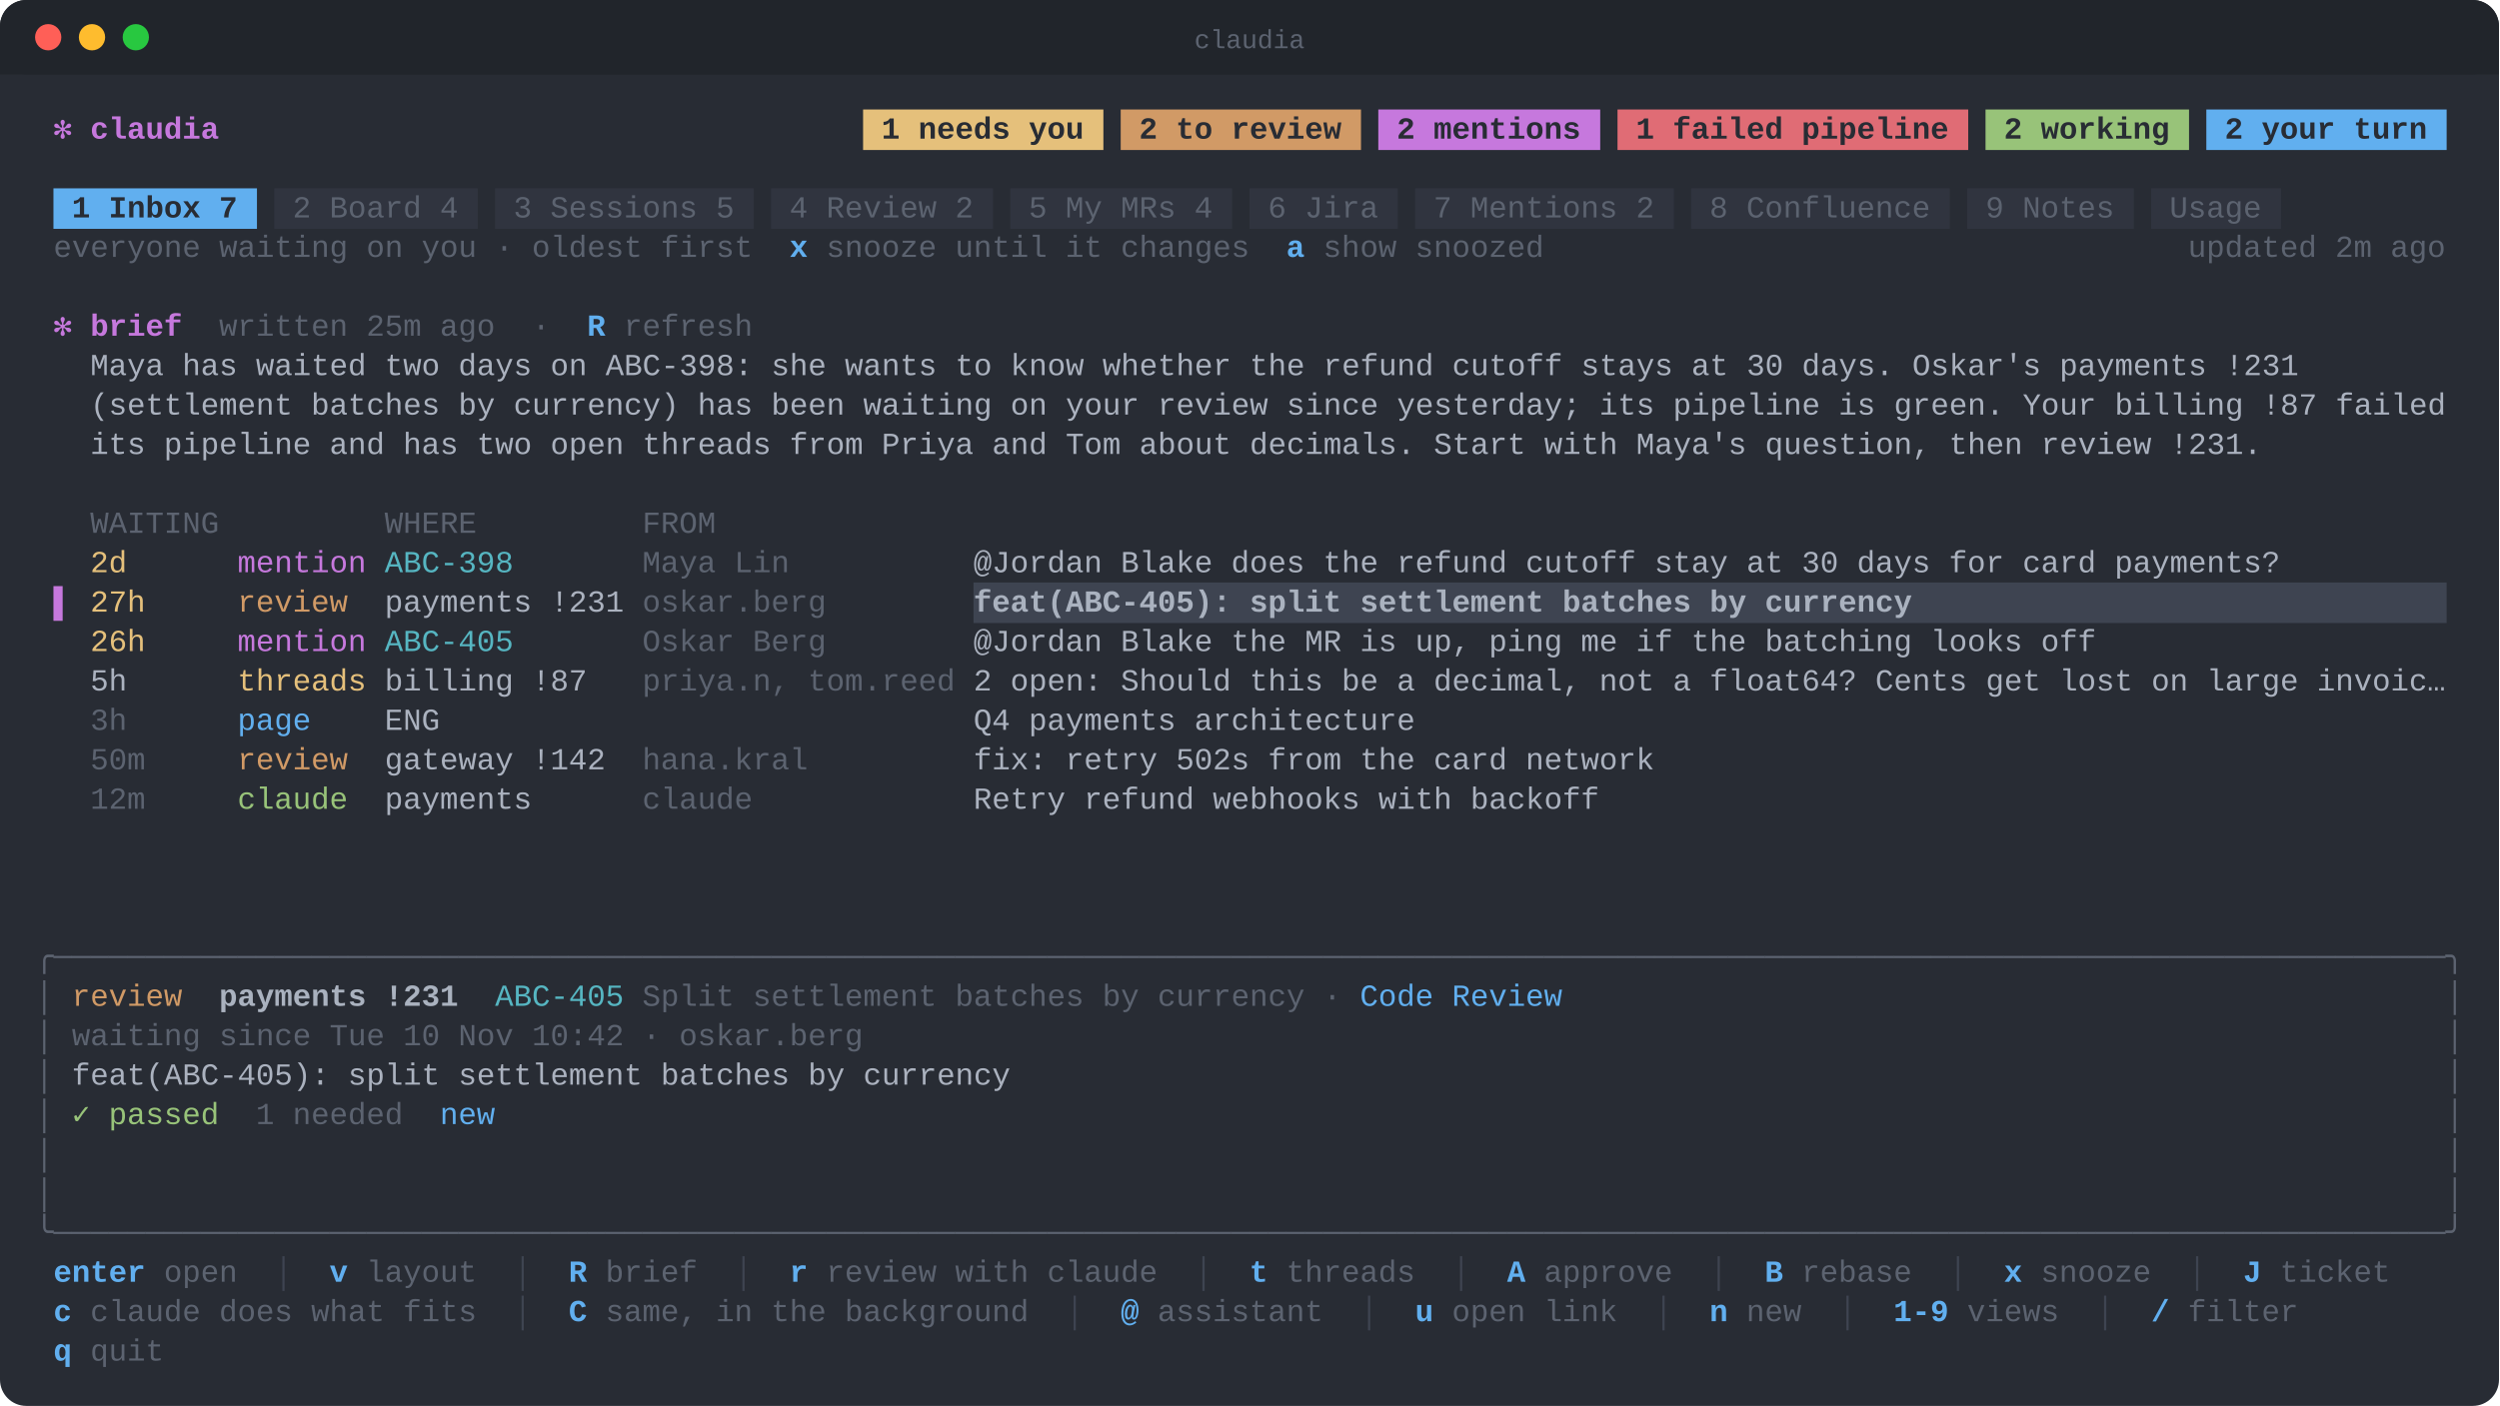
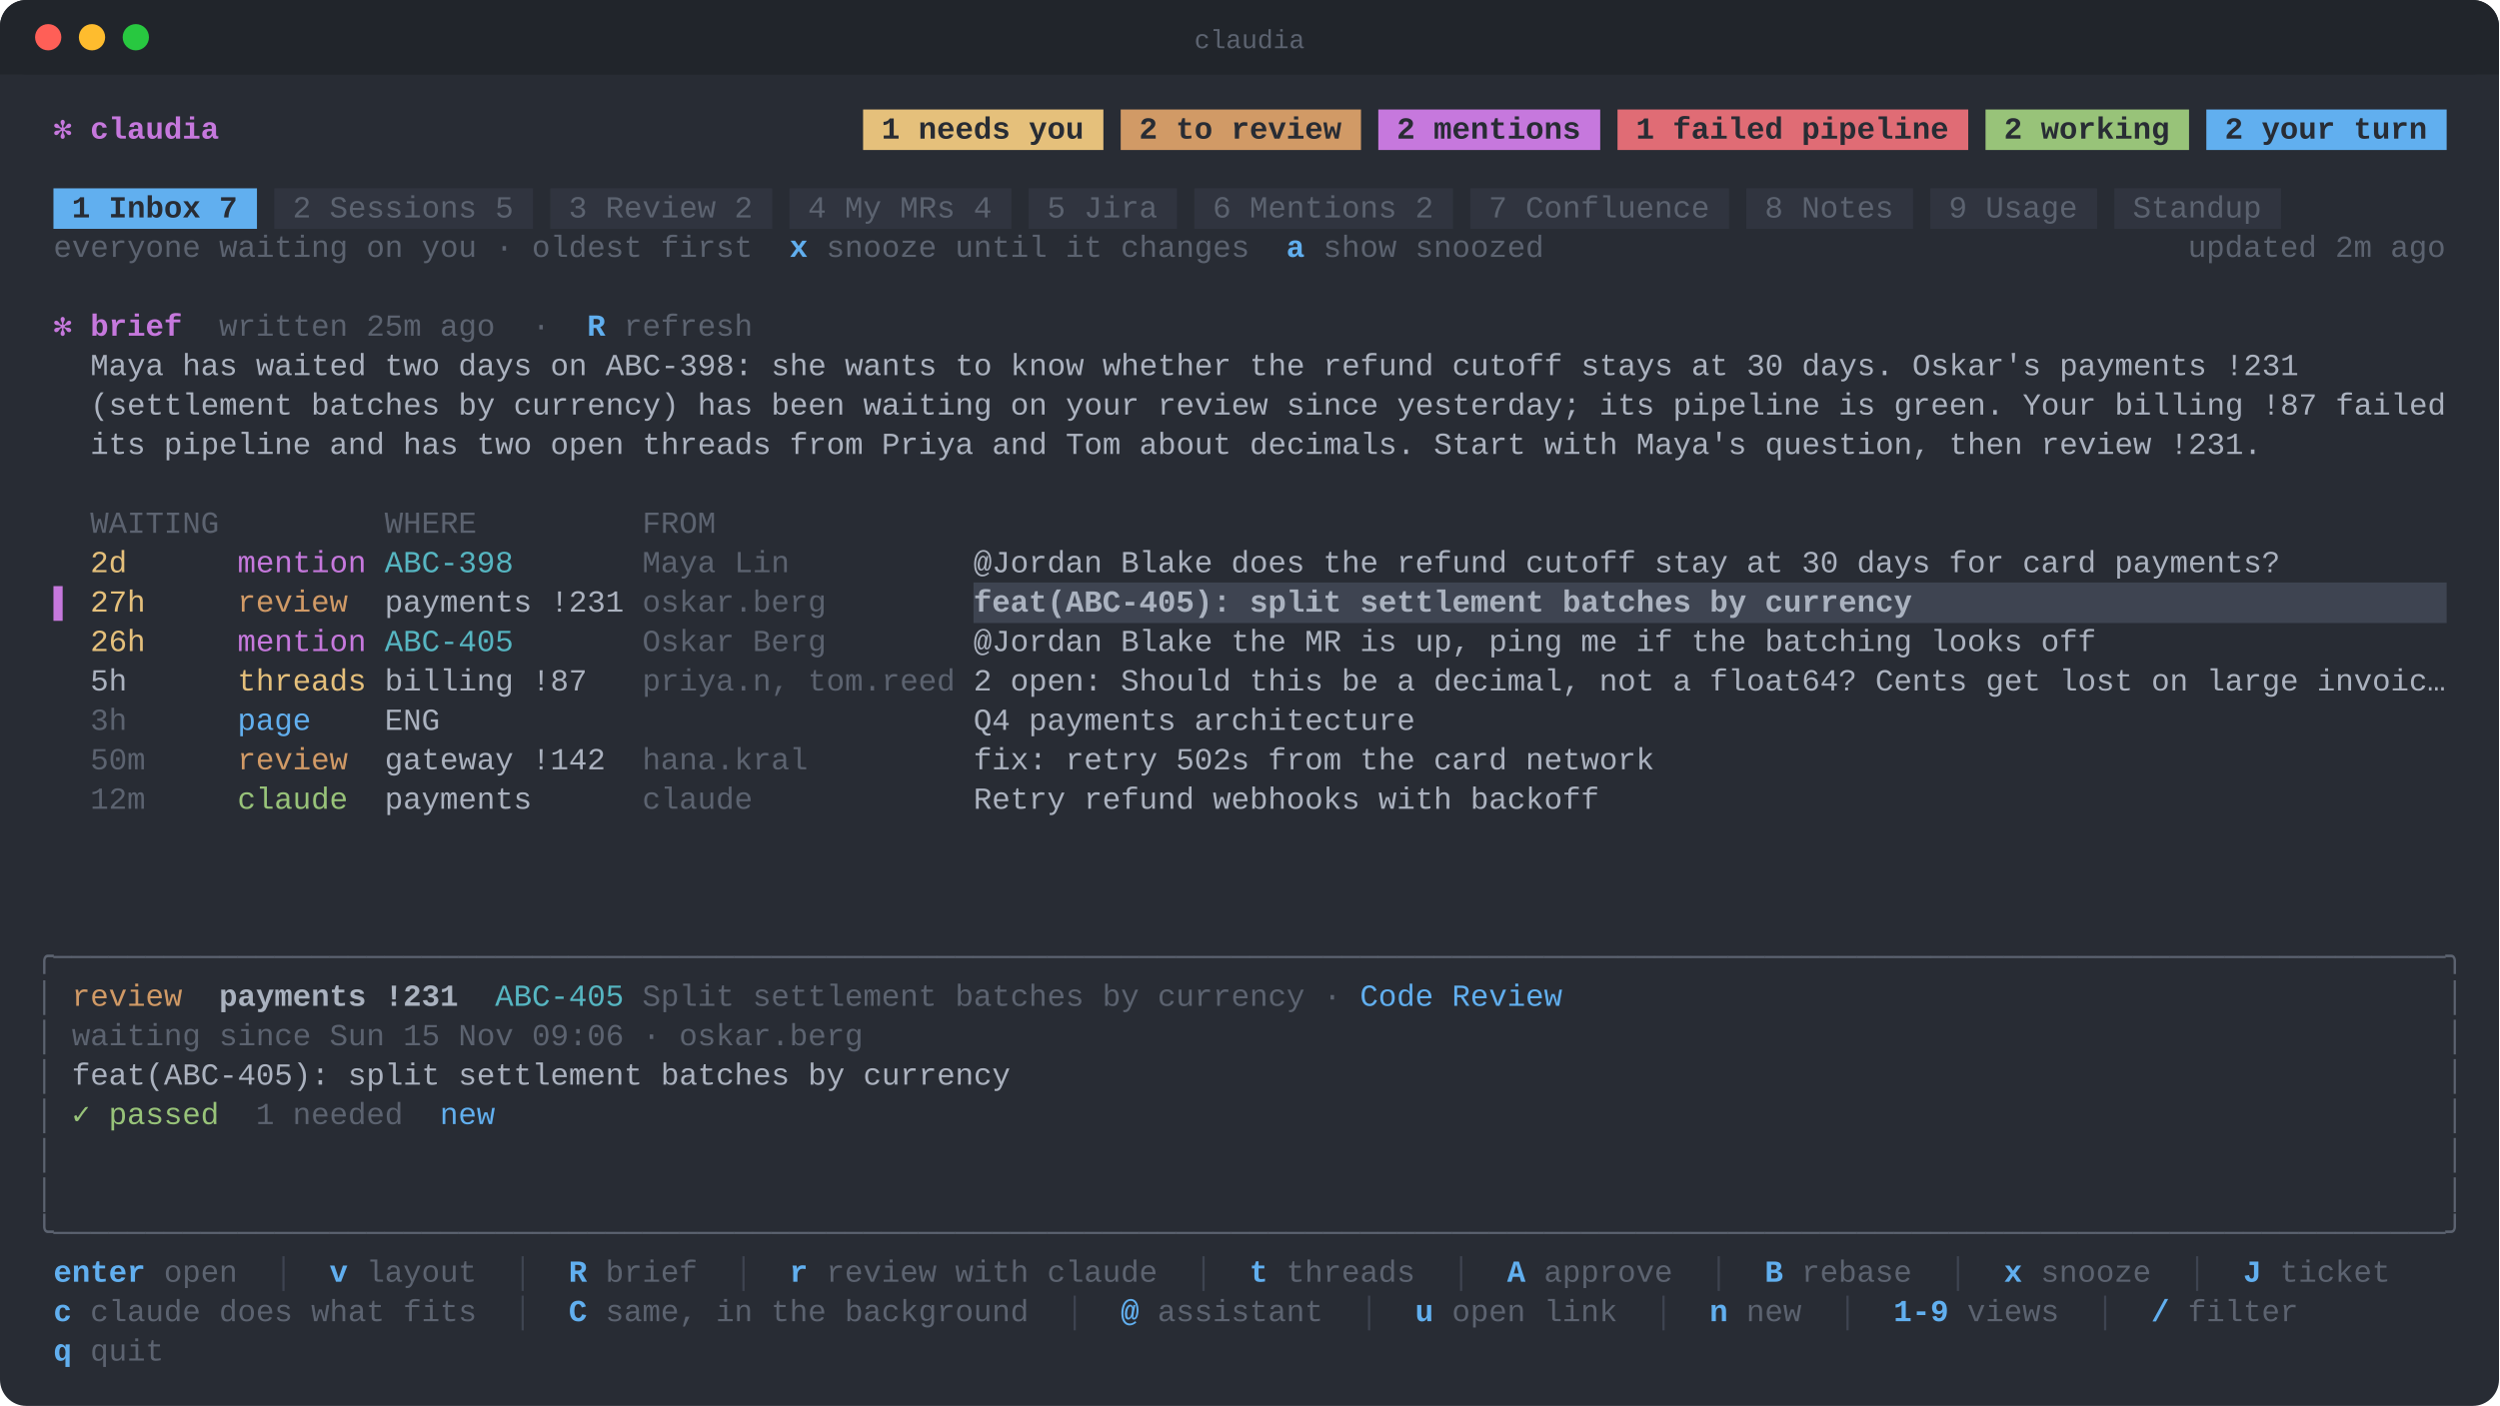
<svg xmlns="http://www.w3.org/2000/svg" width="1140.8" height="642" viewBox="0 0 1140.8 642" font-family="SFMono-Regular, Menlo, Consolas, 'Liberation Mono', monospace" font-size="14" xml:space="preserve">
  <rect width="1140.8" height="642" rx="12" fill="#282c34" />
  <rect width="1140.8" height="34" rx="12" fill="#21252b" />
  <rect y="22" width="1140.8" height="12" fill="#21252b" />
  <circle cx="22" cy="17" r="6" fill="#ff5f57" />
  <circle cx="42" cy="17" r="6" fill="#febc2e" />
  <circle cx="62" cy="17" r="6" fill="#28c840" />
  <text x="570.4" y="22" fill="#5c6370" font-size="12" text-anchor="middle">claudia</text>
  <rect x="394.0" y="50.0" width="109.7" height="18.5" fill="#e5c07b" />
  <rect x="511.6" y="50.0" width="109.7" height="18.5" fill="#d19a66" />
  <rect x="629.2" y="50.0" width="101.3" height="18.5" fill="#c678dd" />
  <rect x="738.4" y="50.0" width="160.1" height="18.5" fill="#e06c75" />
  <rect x="906.4" y="50.0" width="92.9" height="18.5" fill="#98c379" />
  <rect x="1007.2" y="50.0" width="109.7" height="18.5" fill="#61afef" />
  <text x="24.4" y="63.3" fill="#c678dd" font-weight="bold">✻</text>
  <text x="41.2" y="63.3" fill="#c678dd" textLength="58.8" lengthAdjust="spacing" font-weight="bold">claudia</text>
  <text x="402.4" y="63.3" fill="#282c34" textLength="92.4" lengthAdjust="spacing" font-weight="bold">1 needs you</text>
  <text x="520.0" y="63.3" fill="#282c34" textLength="92.4" lengthAdjust="spacing" font-weight="bold">2 to review</text>
  <text x="637.6" y="63.3" fill="#282c34" textLength="84.0" lengthAdjust="spacing" font-weight="bold">2 mentions</text>
  <text x="746.8" y="63.3" fill="#282c34" textLength="142.8" lengthAdjust="spacing" font-weight="bold">1 failed pipeline</text>
  <text x="914.8" y="63.3" fill="#282c34" textLength="75.6" lengthAdjust="spacing" font-weight="bold">2 working</text>
  <text x="1015.6" y="63.3" fill="#282c34" textLength="92.4" lengthAdjust="spacing" font-weight="bold">2 your turn</text>
  <rect x="24.4" y="86.0" width="92.9" height="18.5" fill="#61afef" />
-   <rect x="125.2" y="86.0" width="92.9" height="18.5" fill="#30343f" />
-   <rect x="226.0" y="86.0" width="118.1" height="18.5" fill="#30343f" />
-   <rect x="352.0" y="86.0" width="101.3" height="18.5" fill="#30343f" />
-   <rect x="461.2" y="86.0" width="101.3" height="18.5" fill="#30343f" />
-   <rect x="570.4" y="86.0" width="67.7" height="18.5" fill="#30343f" />
-   <rect x="646.0" y="86.0" width="118.1" height="18.5" fill="#30343f" />
-   <rect x="772.0" y="86.0" width="118.1" height="18.5" fill="#30343f" />
-   <rect x="898.0" y="86.0" width="76.1" height="18.5" fill="#30343f" />
-   <rect x="982.0" y="86.0" width="59.3" height="18.5" fill="#30343f" />
+   <rect x="125.2" y="86.0" width="118.1" height="18.5" fill="#30343f" />
+   <rect x="251.2" y="86.0" width="101.3" height="18.5" fill="#30343f" />
+   <rect x="360.4" y="86.0" width="101.3" height="18.5" fill="#30343f" />
+   <rect x="469.6" y="86.0" width="67.7" height="18.5" fill="#30343f" />
+   <rect x="545.2" y="86.0" width="118.1" height="18.5" fill="#30343f" />
+   <rect x="671.2" y="86.0" width="118.1" height="18.5" fill="#30343f" />
+   <rect x="797.2" y="86.0" width="76.1" height="18.5" fill="#30343f" />
+   <rect x="881.2" y="86.0" width="76.1" height="18.5" fill="#30343f" />
+   <rect x="965.2" y="86.0" width="76.1" height="18.5" fill="#30343f" />
  <text x="32.8" y="99.3" fill="#282c34" textLength="75.6" lengthAdjust="spacing" font-weight="bold">1 Inbox 7</text>
-   <text x="133.6" y="99.3" fill="#5c6370" textLength="75.6" lengthAdjust="spacing">2 Board 4</text>
-   <text x="234.4" y="99.3" fill="#5c6370" textLength="100.8" lengthAdjust="spacing">3 Sessions 5</text>
-   <text x="360.4" y="99.3" fill="#5c6370" textLength="84.0" lengthAdjust="spacing">4 Review 2</text>
-   <text x="469.6" y="99.3" fill="#5c6370" textLength="84.0" lengthAdjust="spacing">5 My MRs 4</text>
-   <text x="578.8" y="99.3" fill="#5c6370" textLength="50.4" lengthAdjust="spacing">6 Jira</text>
-   <text x="654.4" y="99.3" fill="#5c6370" textLength="100.8" lengthAdjust="spacing">7 Mentions 2</text>
-   <text x="780.4" y="99.3" fill="#5c6370" textLength="100.8" lengthAdjust="spacing">8 Confluence</text>
-   <text x="906.4" y="99.3" fill="#5c6370" textLength="58.8" lengthAdjust="spacing">9 Notes</text>
-   <text x="990.4" y="99.3" fill="#5c6370" textLength="42.0" lengthAdjust="spacing">Usage</text>
+   <text x="133.6" y="99.3" fill="#5c6370" textLength="100.8" lengthAdjust="spacing">2 Sessions 5</text>
+   <text x="259.6" y="99.3" fill="#5c6370" textLength="84.0" lengthAdjust="spacing">3 Review 2</text>
+   <text x="368.8" y="99.3" fill="#5c6370" textLength="84.0" lengthAdjust="spacing">4 My MRs 4</text>
+   <text x="478.0" y="99.3" fill="#5c6370" textLength="50.4" lengthAdjust="spacing">5 Jira</text>
+   <text x="553.6" y="99.3" fill="#5c6370" textLength="100.8" lengthAdjust="spacing">6 Mentions 2</text>
+   <text x="679.6" y="99.3" fill="#5c6370" textLength="100.8" lengthAdjust="spacing">7 Confluence</text>
+   <text x="805.6" y="99.3" fill="#5c6370" textLength="58.8" lengthAdjust="spacing">8 Notes</text>
+   <text x="889.6" y="99.3" fill="#5c6370" textLength="58.8" lengthAdjust="spacing">9 Usage</text>
+   <text x="973.6" y="99.3" fill="#5c6370" textLength="58.8" lengthAdjust="spacing">Standup</text>
  <text x="24.4" y="117.3" fill="#5c6370" textLength="193.2" lengthAdjust="spacing">everyone waiting on you</text>
  <text x="226.0" y="117.3" fill="#5c6370">·</text>
  <text x="242.8" y="117.3" fill="#5c6370" textLength="100.8" lengthAdjust="spacing">oldest first</text>
  <text x="360.4" y="117.3" fill="#61afef" font-weight="bold">x</text>
  <text x="377.2" y="117.3" fill="#5c6370" textLength="193.2" lengthAdjust="spacing">snooze until it changes</text>
  <text x="587.2" y="117.3" fill="#61afef" font-weight="bold">a</text>
  <text x="604.0" y="117.3" fill="#5c6370" textLength="100.8" lengthAdjust="spacing">show snoozed</text>
  <text x="998.8" y="117.3" fill="#5c6370" textLength="117.6" lengthAdjust="spacing">updated 2m ago</text>
  <text x="24.4" y="153.3" fill="#c678dd" font-weight="bold">✻</text>
  <text x="41.2" y="153.3" fill="#c678dd" textLength="42.0" lengthAdjust="spacing" font-weight="bold">brief</text>
  <text x="100.0" y="153.3" fill="#5c6370" textLength="126.0" lengthAdjust="spacing">written 25m ago</text>
  <text x="242.8" y="153.3" fill="#5c6370">·</text>
  <text x="268.0" y="153.3" fill="#61afef" font-weight="bold">R</text>
  <text x="284.8" y="153.3" fill="#5c6370" textLength="58.8" lengthAdjust="spacing">refresh</text>
  <text x="41.2" y="171.3" fill="#abb2bf" textLength="1008.0" lengthAdjust="spacing">Maya has waited two days on ABC-398: she wants to know whether the refund cutoff stays at 30 days. Oskar's payments !231</text>
  <text x="41.2" y="189.3" fill="#abb2bf" textLength="1075.2" lengthAdjust="spacing">(settlement batches by currency) has been waiting on your review since yesterday; its pipeline is green. Your billing !87 failed</text>
  <text x="41.2" y="207.3" fill="#abb2bf" textLength="991.2" lengthAdjust="spacing">its pipeline and has two open threads from Priya and Tom about decimals. Start with Maya's question, then review !231.</text>
  <text x="41.2" y="243.3" fill="#5c6370" textLength="58.8" lengthAdjust="spacing">WAITING</text>
  <text x="175.6" y="243.3" fill="#5c6370" textLength="42.0" lengthAdjust="spacing">WHERE</text>
  <text x="293.2" y="243.3" fill="#5c6370" textLength="33.6" lengthAdjust="spacing">FROM</text>
  <text x="41.2" y="261.3" fill="#e5c07b" textLength="16.8" lengthAdjust="spacing">2d</text>
  <text x="108.4" y="261.3" fill="#c678dd" textLength="58.8" lengthAdjust="spacing">mention</text>
  <text x="175.6" y="261.3" fill="#56b6c2" textLength="58.8" lengthAdjust="spacing">ABC-398</text>
  <text x="293.2" y="261.3" fill="#5c6370" textLength="67.2" lengthAdjust="spacing">Maya Lin</text>
  <text x="444.4" y="261.3" fill="#abb2bf" textLength="596.4" lengthAdjust="spacing">@Jordan Blake does the refund cutoff stay at 30 days for card payments?</text>
  <rect x="444.4" y="266.0" width="672.5" height="18.5" fill="#3e4451" />
  <text x="24.4" y="279.3" fill="#c678dd">▌</text>
  <text x="41.2" y="279.3" fill="#e5c07b" textLength="25.2" lengthAdjust="spacing">27h</text>
  <text x="108.4" y="279.3" fill="#d19a66" textLength="50.4" lengthAdjust="spacing">review</text>
  <text x="175.6" y="279.3" fill="#abb2bf" textLength="109.2" lengthAdjust="spacing">payments !231</text>
  <text x="293.2" y="279.3" fill="#5c6370" textLength="84.0" lengthAdjust="spacing">oskar.berg</text>
  <text x="444.4" y="279.3" fill="#aab2bf" textLength="428.4" lengthAdjust="spacing" font-weight="bold">feat(ABC-405): split settlement batches by currency</text>
  <text x="41.2" y="297.3" fill="#e5c07b" textLength="25.2" lengthAdjust="spacing">26h</text>
  <text x="108.4" y="297.3" fill="#c678dd" textLength="58.8" lengthAdjust="spacing">mention</text>
  <text x="175.6" y="297.3" fill="#56b6c2" textLength="58.8" lengthAdjust="spacing">ABC-405</text>
  <text x="293.2" y="297.3" fill="#5c6370" textLength="84.0" lengthAdjust="spacing">Oskar Berg</text>
  <text x="444.4" y="297.3" fill="#abb2bf" textLength="512.4" lengthAdjust="spacing">@Jordan Blake the MR is up, ping me if the batching looks off</text>
  <text x="41.2" y="315.3" fill="#abb2bf" textLength="16.8" lengthAdjust="spacing">5h</text>
  <text x="108.4" y="315.3" fill="#e5c07b" textLength="58.8" lengthAdjust="spacing">threads</text>
  <text x="175.6" y="315.3" fill="#abb2bf" textLength="92.4" lengthAdjust="spacing">billing !87</text>
  <text x="293.2" y="315.3" fill="#5c6370" textLength="142.8" lengthAdjust="spacing">priya.n, tom.reed</text>
  <text x="444.4" y="315.3" fill="#abb2bf" textLength="663.6" lengthAdjust="spacing">2 open: Should this be a decimal, not a float64? Cents get lost on large invoic</text>
  <text x="1108.0" y="315.3" fill="#abb2bf">…</text>
  <text x="41.2" y="333.3" fill="#5c6370" textLength="16.8" lengthAdjust="spacing">3h</text>
  <text x="108.4" y="333.3" fill="#61afef" textLength="33.6" lengthAdjust="spacing">page</text>
  <text x="175.6" y="333.3" fill="#abb2bf" textLength="25.2" lengthAdjust="spacing">ENG</text>
  <text x="444.4" y="333.3" fill="#abb2bf" textLength="201.6" lengthAdjust="spacing">Q4 payments architecture</text>
  <text x="41.2" y="351.3" fill="#5c6370" textLength="25.2" lengthAdjust="spacing">50m</text>
  <text x="108.4" y="351.3" fill="#d19a66" textLength="50.4" lengthAdjust="spacing">review</text>
  <text x="175.6" y="351.3" fill="#abb2bf" textLength="100.8" lengthAdjust="spacing">gateway !142</text>
  <text x="293.2" y="351.3" fill="#5c6370" textLength="75.6" lengthAdjust="spacing">hana.kral</text>
  <text x="444.4" y="351.3" fill="#abb2bf" textLength="310.8" lengthAdjust="spacing">fix: retry 502s from the card network</text>
  <text x="41.2" y="369.3" fill="#5c6370" textLength="25.2" lengthAdjust="spacing">12m</text>
  <text x="108.4" y="369.3" fill="#98c379" textLength="50.4" lengthAdjust="spacing">claude</text>
  <text x="175.6" y="369.3" fill="#abb2bf" textLength="67.2" lengthAdjust="spacing">payments</text>
  <text x="293.2" y="369.3" fill="#5c6370" textLength="50.4" lengthAdjust="spacing">claude</text>
  <text x="444.4" y="369.3" fill="#abb2bf" textLength="285.6" lengthAdjust="spacing">Retry refund webhooks with backoff</text>
  <text x="16.0" y="441.3" fill="#5c6370">╭</text>
  <text x="24.4" y="441.3" fill="#5c6370">─</text>
  <text x="32.8" y="441.3" fill="#5c6370">─</text>
  <text x="41.2" y="441.3" fill="#5c6370">─</text>
  <text x="49.6" y="441.3" fill="#5c6370">─</text>
  <text x="58.0" y="441.3" fill="#5c6370">─</text>
  <text x="66.4" y="441.3" fill="#5c6370">─</text>
  <text x="74.8" y="441.3" fill="#5c6370">─</text>
  <text x="83.2" y="441.3" fill="#5c6370">─</text>
  <text x="91.6" y="441.3" fill="#5c6370">─</text>
  <text x="100.0" y="441.3" fill="#5c6370">─</text>
  <text x="108.4" y="441.3" fill="#5c6370">─</text>
  <text x="116.8" y="441.3" fill="#5c6370">─</text>
  <text x="125.2" y="441.3" fill="#5c6370">─</text>
  <text x="133.6" y="441.3" fill="#5c6370">─</text>
  <text x="142.0" y="441.3" fill="#5c6370">─</text>
  <text x="150.4" y="441.3" fill="#5c6370">─</text>
  <text x="158.8" y="441.3" fill="#5c6370">─</text>
  <text x="167.2" y="441.3" fill="#5c6370">─</text>
  <text x="175.6" y="441.3" fill="#5c6370">─</text>
  <text x="184.0" y="441.3" fill="#5c6370">─</text>
  <text x="192.4" y="441.3" fill="#5c6370">─</text>
  <text x="200.8" y="441.3" fill="#5c6370">─</text>
  <text x="209.2" y="441.3" fill="#5c6370">─</text>
  <text x="217.6" y="441.3" fill="#5c6370">─</text>
  <text x="226.0" y="441.3" fill="#5c6370">─</text>
  <text x="234.4" y="441.3" fill="#5c6370">─</text>
  <text x="242.8" y="441.3" fill="#5c6370">─</text>
  <text x="251.2" y="441.3" fill="#5c6370">─</text>
  <text x="259.6" y="441.3" fill="#5c6370">─</text>
  <text x="268.0" y="441.3" fill="#5c6370">─</text>
  <text x="276.4" y="441.3" fill="#5c6370">─</text>
  <text x="284.8" y="441.3" fill="#5c6370">─</text>
  <text x="293.2" y="441.3" fill="#5c6370">─</text>
  <text x="301.6" y="441.3" fill="#5c6370">─</text>
  <text x="310.0" y="441.3" fill="#5c6370">─</text>
  <text x="318.4" y="441.3" fill="#5c6370">─</text>
  <text x="326.8" y="441.3" fill="#5c6370">─</text>
  <text x="335.2" y="441.3" fill="#5c6370">─</text>
  <text x="343.6" y="441.3" fill="#5c6370">─</text>
  <text x="352.0" y="441.3" fill="#5c6370">─</text>
  <text x="360.4" y="441.3" fill="#5c6370">─</text>
  <text x="368.8" y="441.3" fill="#5c6370">─</text>
  <text x="377.2" y="441.3" fill="#5c6370">─</text>
  <text x="385.6" y="441.3" fill="#5c6370">─</text>
  <text x="394.0" y="441.3" fill="#5c6370">─</text>
  <text x="402.4" y="441.3" fill="#5c6370">─</text>
  <text x="410.8" y="441.3" fill="#5c6370">─</text>
  <text x="419.2" y="441.3" fill="#5c6370">─</text>
  <text x="427.6" y="441.3" fill="#5c6370">─</text>
  <text x="436.0" y="441.3" fill="#5c6370">─</text>
  <text x="444.4" y="441.3" fill="#5c6370">─</text>
  <text x="452.8" y="441.3" fill="#5c6370">─</text>
  <text x="461.2" y="441.3" fill="#5c6370">─</text>
  <text x="469.6" y="441.3" fill="#5c6370">─</text>
  <text x="478.0" y="441.3" fill="#5c6370">─</text>
  <text x="486.4" y="441.3" fill="#5c6370">─</text>
  <text x="494.8" y="441.3" fill="#5c6370">─</text>
  <text x="503.2" y="441.3" fill="#5c6370">─</text>
  <text x="511.6" y="441.3" fill="#5c6370">─</text>
  <text x="520.0" y="441.3" fill="#5c6370">─</text>
  <text x="528.4" y="441.3" fill="#5c6370">─</text>
  <text x="536.8" y="441.3" fill="#5c6370">─</text>
  <text x="545.2" y="441.3" fill="#5c6370">─</text>
  <text x="553.6" y="441.3" fill="#5c6370">─</text>
  <text x="562.0" y="441.3" fill="#5c6370">─</text>
  <text x="570.4" y="441.3" fill="#5c6370">─</text>
  <text x="578.8" y="441.3" fill="#5c6370">─</text>
  <text x="587.2" y="441.3" fill="#5c6370">─</text>
  <text x="595.6" y="441.3" fill="#5c6370">─</text>
  <text x="604.0" y="441.3" fill="#5c6370">─</text>
  <text x="612.4" y="441.3" fill="#5c6370">─</text>
  <text x="620.8" y="441.3" fill="#5c6370">─</text>
  <text x="629.2" y="441.3" fill="#5c6370">─</text>
  <text x="637.6" y="441.3" fill="#5c6370">─</text>
  <text x="646.0" y="441.3" fill="#5c6370">─</text>
  <text x="654.4" y="441.3" fill="#5c6370">─</text>
  <text x="662.8" y="441.3" fill="#5c6370">─</text>
  <text x="671.2" y="441.3" fill="#5c6370">─</text>
  <text x="679.6" y="441.3" fill="#5c6370">─</text>
  <text x="688.0" y="441.3" fill="#5c6370">─</text>
  <text x="696.4" y="441.3" fill="#5c6370">─</text>
  <text x="704.8" y="441.3" fill="#5c6370">─</text>
  <text x="713.2" y="441.3" fill="#5c6370">─</text>
  <text x="721.6" y="441.3" fill="#5c6370">─</text>
  <text x="730.0" y="441.3" fill="#5c6370">─</text>
  <text x="738.4" y="441.3" fill="#5c6370">─</text>
  <text x="746.8" y="441.3" fill="#5c6370">─</text>
  <text x="755.2" y="441.3" fill="#5c6370">─</text>
  <text x="763.6" y="441.3" fill="#5c6370">─</text>
  <text x="772.0" y="441.3" fill="#5c6370">─</text>
  <text x="780.4" y="441.3" fill="#5c6370">─</text>
  <text x="788.8" y="441.3" fill="#5c6370">─</text>
  <text x="797.2" y="441.3" fill="#5c6370">─</text>
  <text x="805.6" y="441.3" fill="#5c6370">─</text>
  <text x="814.0" y="441.3" fill="#5c6370">─</text>
  <text x="822.4" y="441.3" fill="#5c6370">─</text>
  <text x="830.8" y="441.3" fill="#5c6370">─</text>
  <text x="839.2" y="441.3" fill="#5c6370">─</text>
  <text x="847.6" y="441.3" fill="#5c6370">─</text>
  <text x="856.0" y="441.3" fill="#5c6370">─</text>
  <text x="864.4" y="441.3" fill="#5c6370">─</text>
  <text x="872.8" y="441.3" fill="#5c6370">─</text>
  <text x="881.2" y="441.3" fill="#5c6370">─</text>
  <text x="889.6" y="441.3" fill="#5c6370">─</text>
  <text x="898.0" y="441.3" fill="#5c6370">─</text>
  <text x="906.4" y="441.3" fill="#5c6370">─</text>
  <text x="914.8" y="441.3" fill="#5c6370">─</text>
  <text x="923.2" y="441.3" fill="#5c6370">─</text>
  <text x="931.6" y="441.3" fill="#5c6370">─</text>
  <text x="940.0" y="441.3" fill="#5c6370">─</text>
  <text x="948.4" y="441.3" fill="#5c6370">─</text>
  <text x="956.8" y="441.3" fill="#5c6370">─</text>
  <text x="965.2" y="441.3" fill="#5c6370">─</text>
  <text x="973.6" y="441.3" fill="#5c6370">─</text>
  <text x="982.0" y="441.3" fill="#5c6370">─</text>
  <text x="990.4" y="441.3" fill="#5c6370">─</text>
  <text x="998.8" y="441.3" fill="#5c6370">─</text>
  <text x="1007.2" y="441.3" fill="#5c6370">─</text>
  <text x="1015.6" y="441.3" fill="#5c6370">─</text>
  <text x="1024.0" y="441.3" fill="#5c6370">─</text>
  <text x="1032.4" y="441.3" fill="#5c6370">─</text>
  <text x="1040.8" y="441.3" fill="#5c6370">─</text>
  <text x="1049.2" y="441.3" fill="#5c6370">─</text>
  <text x="1057.6" y="441.3" fill="#5c6370">─</text>
  <text x="1066.0" y="441.3" fill="#5c6370">─</text>
  <text x="1074.4" y="441.3" fill="#5c6370">─</text>
  <text x="1082.8" y="441.3" fill="#5c6370">─</text>
  <text x="1091.2" y="441.3" fill="#5c6370">─</text>
  <text x="1099.6" y="441.3" fill="#5c6370">─</text>
  <text x="1108.0" y="441.3" fill="#5c6370">─</text>
  <text x="1116.4" y="441.3" fill="#5c6370">╮</text>
  <text x="16.0" y="459.3" fill="#5c6370">│</text>
  <text x="32.8" y="459.3" fill="#d19a66" textLength="50.4" lengthAdjust="spacing">review</text>
  <text x="100.0" y="459.3" fill="#aab2bf" textLength="109.2" lengthAdjust="spacing" font-weight="bold">payments !231</text>
  <text x="226.0" y="459.3" fill="#56b6c2" textLength="58.8" lengthAdjust="spacing">ABC-405</text>
  <text x="293.2" y="459.3" fill="#5c6370" textLength="302.4" lengthAdjust="spacing">Split settlement batches by currency</text>
  <text x="604.0" y="459.3" fill="#5c6370">·</text>
  <text x="620.8" y="459.3" fill="#61afef" textLength="92.4" lengthAdjust="spacing">Code Review</text>
  <text x="1116.4" y="459.3" fill="#5c6370">│</text>
  <text x="16.0" y="477.3" fill="#5c6370">│</text>
-   <text x="32.8" y="477.3" fill="#5c6370" textLength="252.0" lengthAdjust="spacing">waiting since Tue 10 Nov 10:42</text>
+   <text x="32.8" y="477.3" fill="#5c6370" textLength="252.0" lengthAdjust="spacing">waiting since Sun 15 Nov 09:06</text>
  <text x="293.2" y="477.3" fill="#5c6370">·</text>
  <text x="310.0" y="477.3" fill="#5c6370" textLength="84.0" lengthAdjust="spacing">oskar.berg</text>
  <text x="1116.4" y="477.3" fill="#5c6370">│</text>
  <text x="16.0" y="495.3" fill="#5c6370">│</text>
  <text x="32.8" y="495.3" fill="#abb2bf" textLength="428.4" lengthAdjust="spacing">feat(ABC-405): split settlement batches by currency</text>
  <text x="1116.4" y="495.3" fill="#5c6370">│</text>
  <text x="16.0" y="513.3" fill="#5c6370">│</text>
  <text x="32.8" y="513.3" fill="#98c379">✓</text>
  <text x="49.6" y="513.3" fill="#98c379" textLength="50.4" lengthAdjust="spacing">passed</text>
  <text x="116.8" y="513.3" fill="#5c6370" textLength="67.2" lengthAdjust="spacing">1 needed</text>
  <text x="200.8" y="513.3" fill="#61afef" textLength="25.2" lengthAdjust="spacing">new</text>
  <text x="1116.4" y="513.3" fill="#5c6370">│</text>
  <text x="16.0" y="531.3" fill="#5c6370">│</text>
  <text x="1116.4" y="531.3" fill="#5c6370">│</text>
  <text x="16.0" y="549.3" fill="#5c6370">│</text>
  <text x="1116.4" y="549.3" fill="#5c6370">│</text>
  <text x="16.0" y="567.3" fill="#5c6370">╰</text>
  <text x="24.4" y="567.3" fill="#5c6370">─</text>
  <text x="32.8" y="567.3" fill="#5c6370">─</text>
  <text x="41.2" y="567.3" fill="#5c6370">─</text>
  <text x="49.6" y="567.3" fill="#5c6370">─</text>
  <text x="58.0" y="567.3" fill="#5c6370">─</text>
  <text x="66.4" y="567.3" fill="#5c6370">─</text>
  <text x="74.8" y="567.3" fill="#5c6370">─</text>
  <text x="83.2" y="567.3" fill="#5c6370">─</text>
  <text x="91.6" y="567.3" fill="#5c6370">─</text>
  <text x="100.0" y="567.3" fill="#5c6370">─</text>
  <text x="108.4" y="567.3" fill="#5c6370">─</text>
  <text x="116.8" y="567.3" fill="#5c6370">─</text>
  <text x="125.2" y="567.3" fill="#5c6370">─</text>
  <text x="133.6" y="567.3" fill="#5c6370">─</text>
  <text x="142.0" y="567.3" fill="#5c6370">─</text>
  <text x="150.4" y="567.3" fill="#5c6370">─</text>
  <text x="158.8" y="567.3" fill="#5c6370">─</text>
  <text x="167.2" y="567.3" fill="#5c6370">─</text>
  <text x="175.6" y="567.3" fill="#5c6370">─</text>
  <text x="184.0" y="567.3" fill="#5c6370">─</text>
  <text x="192.4" y="567.3" fill="#5c6370">─</text>
  <text x="200.8" y="567.3" fill="#5c6370">─</text>
  <text x="209.2" y="567.3" fill="#5c6370">─</text>
  <text x="217.6" y="567.3" fill="#5c6370">─</text>
  <text x="226.0" y="567.3" fill="#5c6370">─</text>
  <text x="234.4" y="567.3" fill="#5c6370">─</text>
  <text x="242.8" y="567.3" fill="#5c6370">─</text>
  <text x="251.2" y="567.3" fill="#5c6370">─</text>
  <text x="259.6" y="567.3" fill="#5c6370">─</text>
  <text x="268.0" y="567.3" fill="#5c6370">─</text>
  <text x="276.4" y="567.3" fill="#5c6370">─</text>
  <text x="284.8" y="567.3" fill="#5c6370">─</text>
  <text x="293.2" y="567.3" fill="#5c6370">─</text>
  <text x="301.6" y="567.3" fill="#5c6370">─</text>
  <text x="310.0" y="567.3" fill="#5c6370">─</text>
  <text x="318.4" y="567.3" fill="#5c6370">─</text>
  <text x="326.8" y="567.3" fill="#5c6370">─</text>
  <text x="335.2" y="567.3" fill="#5c6370">─</text>
  <text x="343.6" y="567.3" fill="#5c6370">─</text>
  <text x="352.0" y="567.3" fill="#5c6370">─</text>
  <text x="360.4" y="567.3" fill="#5c6370">─</text>
  <text x="368.8" y="567.3" fill="#5c6370">─</text>
  <text x="377.2" y="567.3" fill="#5c6370">─</text>
  <text x="385.6" y="567.3" fill="#5c6370">─</text>
  <text x="394.0" y="567.3" fill="#5c6370">─</text>
  <text x="402.4" y="567.3" fill="#5c6370">─</text>
  <text x="410.8" y="567.3" fill="#5c6370">─</text>
  <text x="419.2" y="567.3" fill="#5c6370">─</text>
  <text x="427.6" y="567.3" fill="#5c6370">─</text>
  <text x="436.0" y="567.3" fill="#5c6370">─</text>
  <text x="444.4" y="567.3" fill="#5c6370">─</text>
  <text x="452.8" y="567.3" fill="#5c6370">─</text>
  <text x="461.2" y="567.3" fill="#5c6370">─</text>
  <text x="469.6" y="567.3" fill="#5c6370">─</text>
  <text x="478.0" y="567.3" fill="#5c6370">─</text>
  <text x="486.4" y="567.3" fill="#5c6370">─</text>
  <text x="494.8" y="567.3" fill="#5c6370">─</text>
  <text x="503.2" y="567.3" fill="#5c6370">─</text>
  <text x="511.6" y="567.3" fill="#5c6370">─</text>
  <text x="520.0" y="567.3" fill="#5c6370">─</text>
  <text x="528.4" y="567.3" fill="#5c6370">─</text>
  <text x="536.8" y="567.3" fill="#5c6370">─</text>
  <text x="545.2" y="567.3" fill="#5c6370">─</text>
  <text x="553.6" y="567.3" fill="#5c6370">─</text>
  <text x="562.0" y="567.3" fill="#5c6370">─</text>
  <text x="570.4" y="567.3" fill="#5c6370">─</text>
  <text x="578.8" y="567.3" fill="#5c6370">─</text>
  <text x="587.2" y="567.3" fill="#5c6370">─</text>
  <text x="595.6" y="567.3" fill="#5c6370">─</text>
  <text x="604.0" y="567.3" fill="#5c6370">─</text>
  <text x="612.4" y="567.3" fill="#5c6370">─</text>
  <text x="620.8" y="567.3" fill="#5c6370">─</text>
  <text x="629.2" y="567.3" fill="#5c6370">─</text>
  <text x="637.6" y="567.3" fill="#5c6370">─</text>
  <text x="646.0" y="567.3" fill="#5c6370">─</text>
  <text x="654.4" y="567.3" fill="#5c6370">─</text>
  <text x="662.8" y="567.3" fill="#5c6370">─</text>
  <text x="671.2" y="567.3" fill="#5c6370">─</text>
  <text x="679.6" y="567.3" fill="#5c6370">─</text>
  <text x="688.0" y="567.3" fill="#5c6370">─</text>
  <text x="696.4" y="567.3" fill="#5c6370">─</text>
  <text x="704.8" y="567.3" fill="#5c6370">─</text>
  <text x="713.2" y="567.3" fill="#5c6370">─</text>
  <text x="721.6" y="567.3" fill="#5c6370">─</text>
  <text x="730.0" y="567.3" fill="#5c6370">─</text>
  <text x="738.4" y="567.3" fill="#5c6370">─</text>
  <text x="746.8" y="567.3" fill="#5c6370">─</text>
  <text x="755.2" y="567.3" fill="#5c6370">─</text>
  <text x="763.6" y="567.3" fill="#5c6370">─</text>
  <text x="772.0" y="567.3" fill="#5c6370">─</text>
  <text x="780.4" y="567.3" fill="#5c6370">─</text>
  <text x="788.8" y="567.3" fill="#5c6370">─</text>
  <text x="797.2" y="567.3" fill="#5c6370">─</text>
  <text x="805.6" y="567.3" fill="#5c6370">─</text>
  <text x="814.0" y="567.3" fill="#5c6370">─</text>
  <text x="822.4" y="567.3" fill="#5c6370">─</text>
  <text x="830.8" y="567.3" fill="#5c6370">─</text>
  <text x="839.2" y="567.3" fill="#5c6370">─</text>
  <text x="847.6" y="567.3" fill="#5c6370">─</text>
  <text x="856.0" y="567.3" fill="#5c6370">─</text>
  <text x="864.4" y="567.3" fill="#5c6370">─</text>
  <text x="872.8" y="567.3" fill="#5c6370">─</text>
  <text x="881.2" y="567.3" fill="#5c6370">─</text>
  <text x="889.6" y="567.3" fill="#5c6370">─</text>
  <text x="898.0" y="567.3" fill="#5c6370">─</text>
  <text x="906.4" y="567.3" fill="#5c6370">─</text>
  <text x="914.8" y="567.3" fill="#5c6370">─</text>
  <text x="923.2" y="567.3" fill="#5c6370">─</text>
  <text x="931.6" y="567.3" fill="#5c6370">─</text>
  <text x="940.0" y="567.3" fill="#5c6370">─</text>
  <text x="948.4" y="567.3" fill="#5c6370">─</text>
  <text x="956.8" y="567.3" fill="#5c6370">─</text>
  <text x="965.2" y="567.3" fill="#5c6370">─</text>
  <text x="973.6" y="567.3" fill="#5c6370">─</text>
  <text x="982.0" y="567.3" fill="#5c6370">─</text>
  <text x="990.4" y="567.3" fill="#5c6370">─</text>
  <text x="998.8" y="567.3" fill="#5c6370">─</text>
  <text x="1007.2" y="567.3" fill="#5c6370">─</text>
  <text x="1015.6" y="567.3" fill="#5c6370">─</text>
  <text x="1024.0" y="567.3" fill="#5c6370">─</text>
  <text x="1032.4" y="567.3" fill="#5c6370">─</text>
  <text x="1040.8" y="567.3" fill="#5c6370">─</text>
  <text x="1049.2" y="567.3" fill="#5c6370">─</text>
  <text x="1057.6" y="567.3" fill="#5c6370">─</text>
  <text x="1066.0" y="567.3" fill="#5c6370">─</text>
  <text x="1074.4" y="567.3" fill="#5c6370">─</text>
  <text x="1082.8" y="567.3" fill="#5c6370">─</text>
  <text x="1091.2" y="567.3" fill="#5c6370">─</text>
  <text x="1099.6" y="567.3" fill="#5c6370">─</text>
  <text x="1108.0" y="567.3" fill="#5c6370">─</text>
  <text x="1116.4" y="567.3" fill="#5c6370">╯</text>
  <text x="24.4" y="585.3" fill="#61afef" textLength="42.0" lengthAdjust="spacing" font-weight="bold">enter</text>
  <text x="74.8" y="585.3" fill="#5c6370" textLength="33.6" lengthAdjust="spacing">open</text>
  <text x="125.2" y="585.3" fill="#3e4451">│</text>
  <text x="150.4" y="585.3" fill="#61afef" font-weight="bold">v</text>
  <text x="167.2" y="585.3" fill="#5c6370" textLength="50.4" lengthAdjust="spacing">layout</text>
  <text x="234.4" y="585.3" fill="#3e4451">│</text>
  <text x="259.6" y="585.3" fill="#61afef" font-weight="bold">R</text>
  <text x="276.4" y="585.3" fill="#5c6370" textLength="42.0" lengthAdjust="spacing">brief</text>
  <text x="335.2" y="585.3" fill="#3e4451">│</text>
  <text x="360.4" y="585.3" fill="#61afef" font-weight="bold">r</text>
  <text x="377.2" y="585.3" fill="#5c6370" textLength="151.2" lengthAdjust="spacing">review with claude</text>
  <text x="545.2" y="585.3" fill="#3e4451">│</text>
  <text x="570.4" y="585.3" fill="#61afef" font-weight="bold">t</text>
  <text x="587.2" y="585.3" fill="#5c6370" textLength="58.8" lengthAdjust="spacing">threads</text>
  <text x="662.8" y="585.3" fill="#3e4451">│</text>
  <text x="688.0" y="585.3" fill="#61afef" font-weight="bold">A</text>
  <text x="704.8" y="585.3" fill="#5c6370" textLength="58.8" lengthAdjust="spacing">approve</text>
  <text x="780.4" y="585.3" fill="#3e4451">│</text>
  <text x="805.6" y="585.3" fill="#61afef" font-weight="bold">B</text>
  <text x="822.4" y="585.3" fill="#5c6370" textLength="50.4" lengthAdjust="spacing">rebase</text>
  <text x="889.6" y="585.3" fill="#3e4451">│</text>
  <text x="914.8" y="585.3" fill="#61afef" font-weight="bold">x</text>
  <text x="931.6" y="585.3" fill="#5c6370" textLength="50.4" lengthAdjust="spacing">snooze</text>
  <text x="998.8" y="585.3" fill="#3e4451">│</text>
  <text x="1024.0" y="585.3" fill="#61afef" font-weight="bold">J</text>
  <text x="1040.8" y="585.3" fill="#5c6370" textLength="50.4" lengthAdjust="spacing">ticket</text>
  <text x="24.4" y="603.3" fill="#61afef" font-weight="bold">c</text>
  <text x="41.2" y="603.3" fill="#5c6370" textLength="176.4" lengthAdjust="spacing">claude does what fits</text>
  <text x="234.4" y="603.3" fill="#3e4451">│</text>
  <text x="259.6" y="603.3" fill="#61afef" font-weight="bold">C</text>
  <text x="276.4" y="603.3" fill="#5c6370" textLength="193.2" lengthAdjust="spacing">same, in the background</text>
  <text x="486.4" y="603.3" fill="#3e4451">│</text>
  <text x="511.6" y="603.3" fill="#61afef" font-weight="bold">@</text>
  <text x="528.4" y="603.3" fill="#5c6370" textLength="75.6" lengthAdjust="spacing">assistant</text>
  <text x="620.8" y="603.3" fill="#3e4451">│</text>
  <text x="646.0" y="603.3" fill="#61afef" font-weight="bold">u</text>
  <text x="662.8" y="603.3" fill="#5c6370" textLength="75.6" lengthAdjust="spacing">open link</text>
  <text x="755.2" y="603.3" fill="#3e4451">│</text>
  <text x="780.4" y="603.3" fill="#61afef" font-weight="bold">n</text>
  <text x="797.2" y="603.3" fill="#5c6370" textLength="25.2" lengthAdjust="spacing">new</text>
  <text x="839.2" y="603.3" fill="#3e4451">│</text>
  <text x="864.4" y="603.3" fill="#61afef" textLength="25.2" lengthAdjust="spacing" font-weight="bold">1-9</text>
  <text x="898.0" y="603.3" fill="#5c6370" textLength="42.0" lengthAdjust="spacing">views</text>
  <text x="956.8" y="603.3" fill="#3e4451">│</text>
  <text x="982.0" y="603.3" fill="#61afef" font-weight="bold">/</text>
  <text x="998.8" y="603.3" fill="#5c6370" textLength="50.4" lengthAdjust="spacing">filter</text>
  <text x="24.4" y="621.3" fill="#61afef" font-weight="bold">q</text>
  <text x="41.2" y="621.3" fill="#5c6370" textLength="33.6" lengthAdjust="spacing">quit</text>
</svg>
